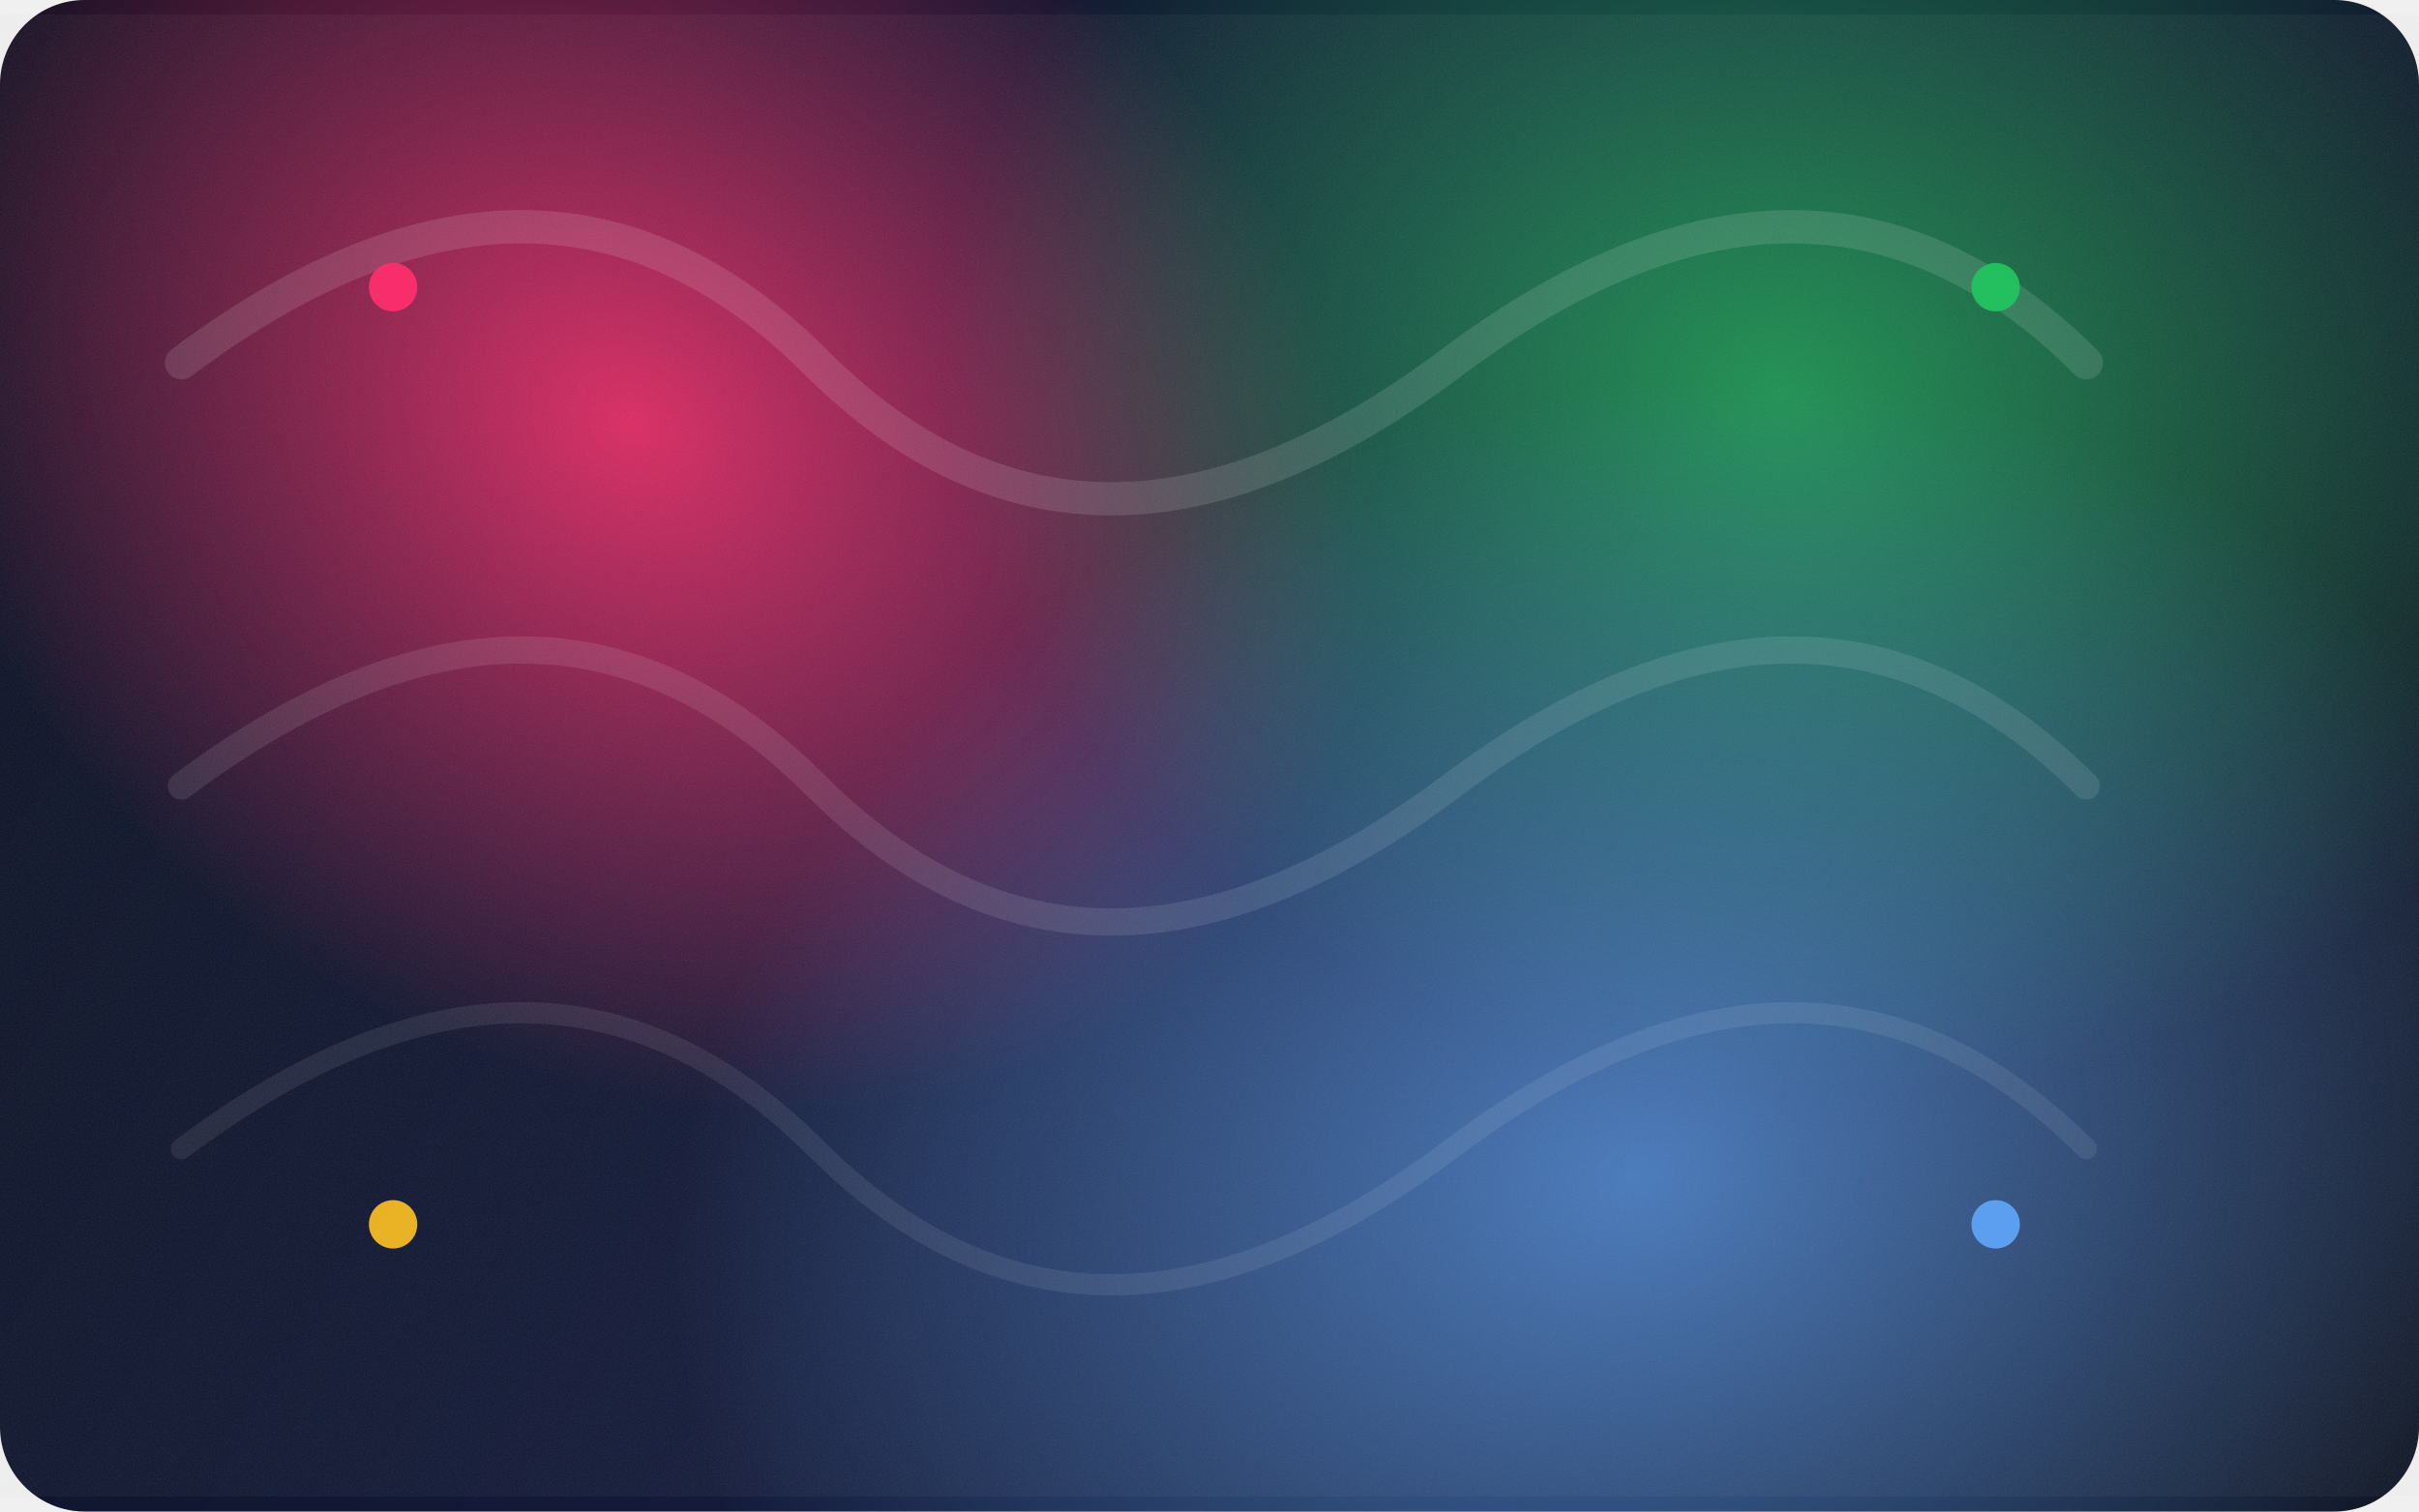
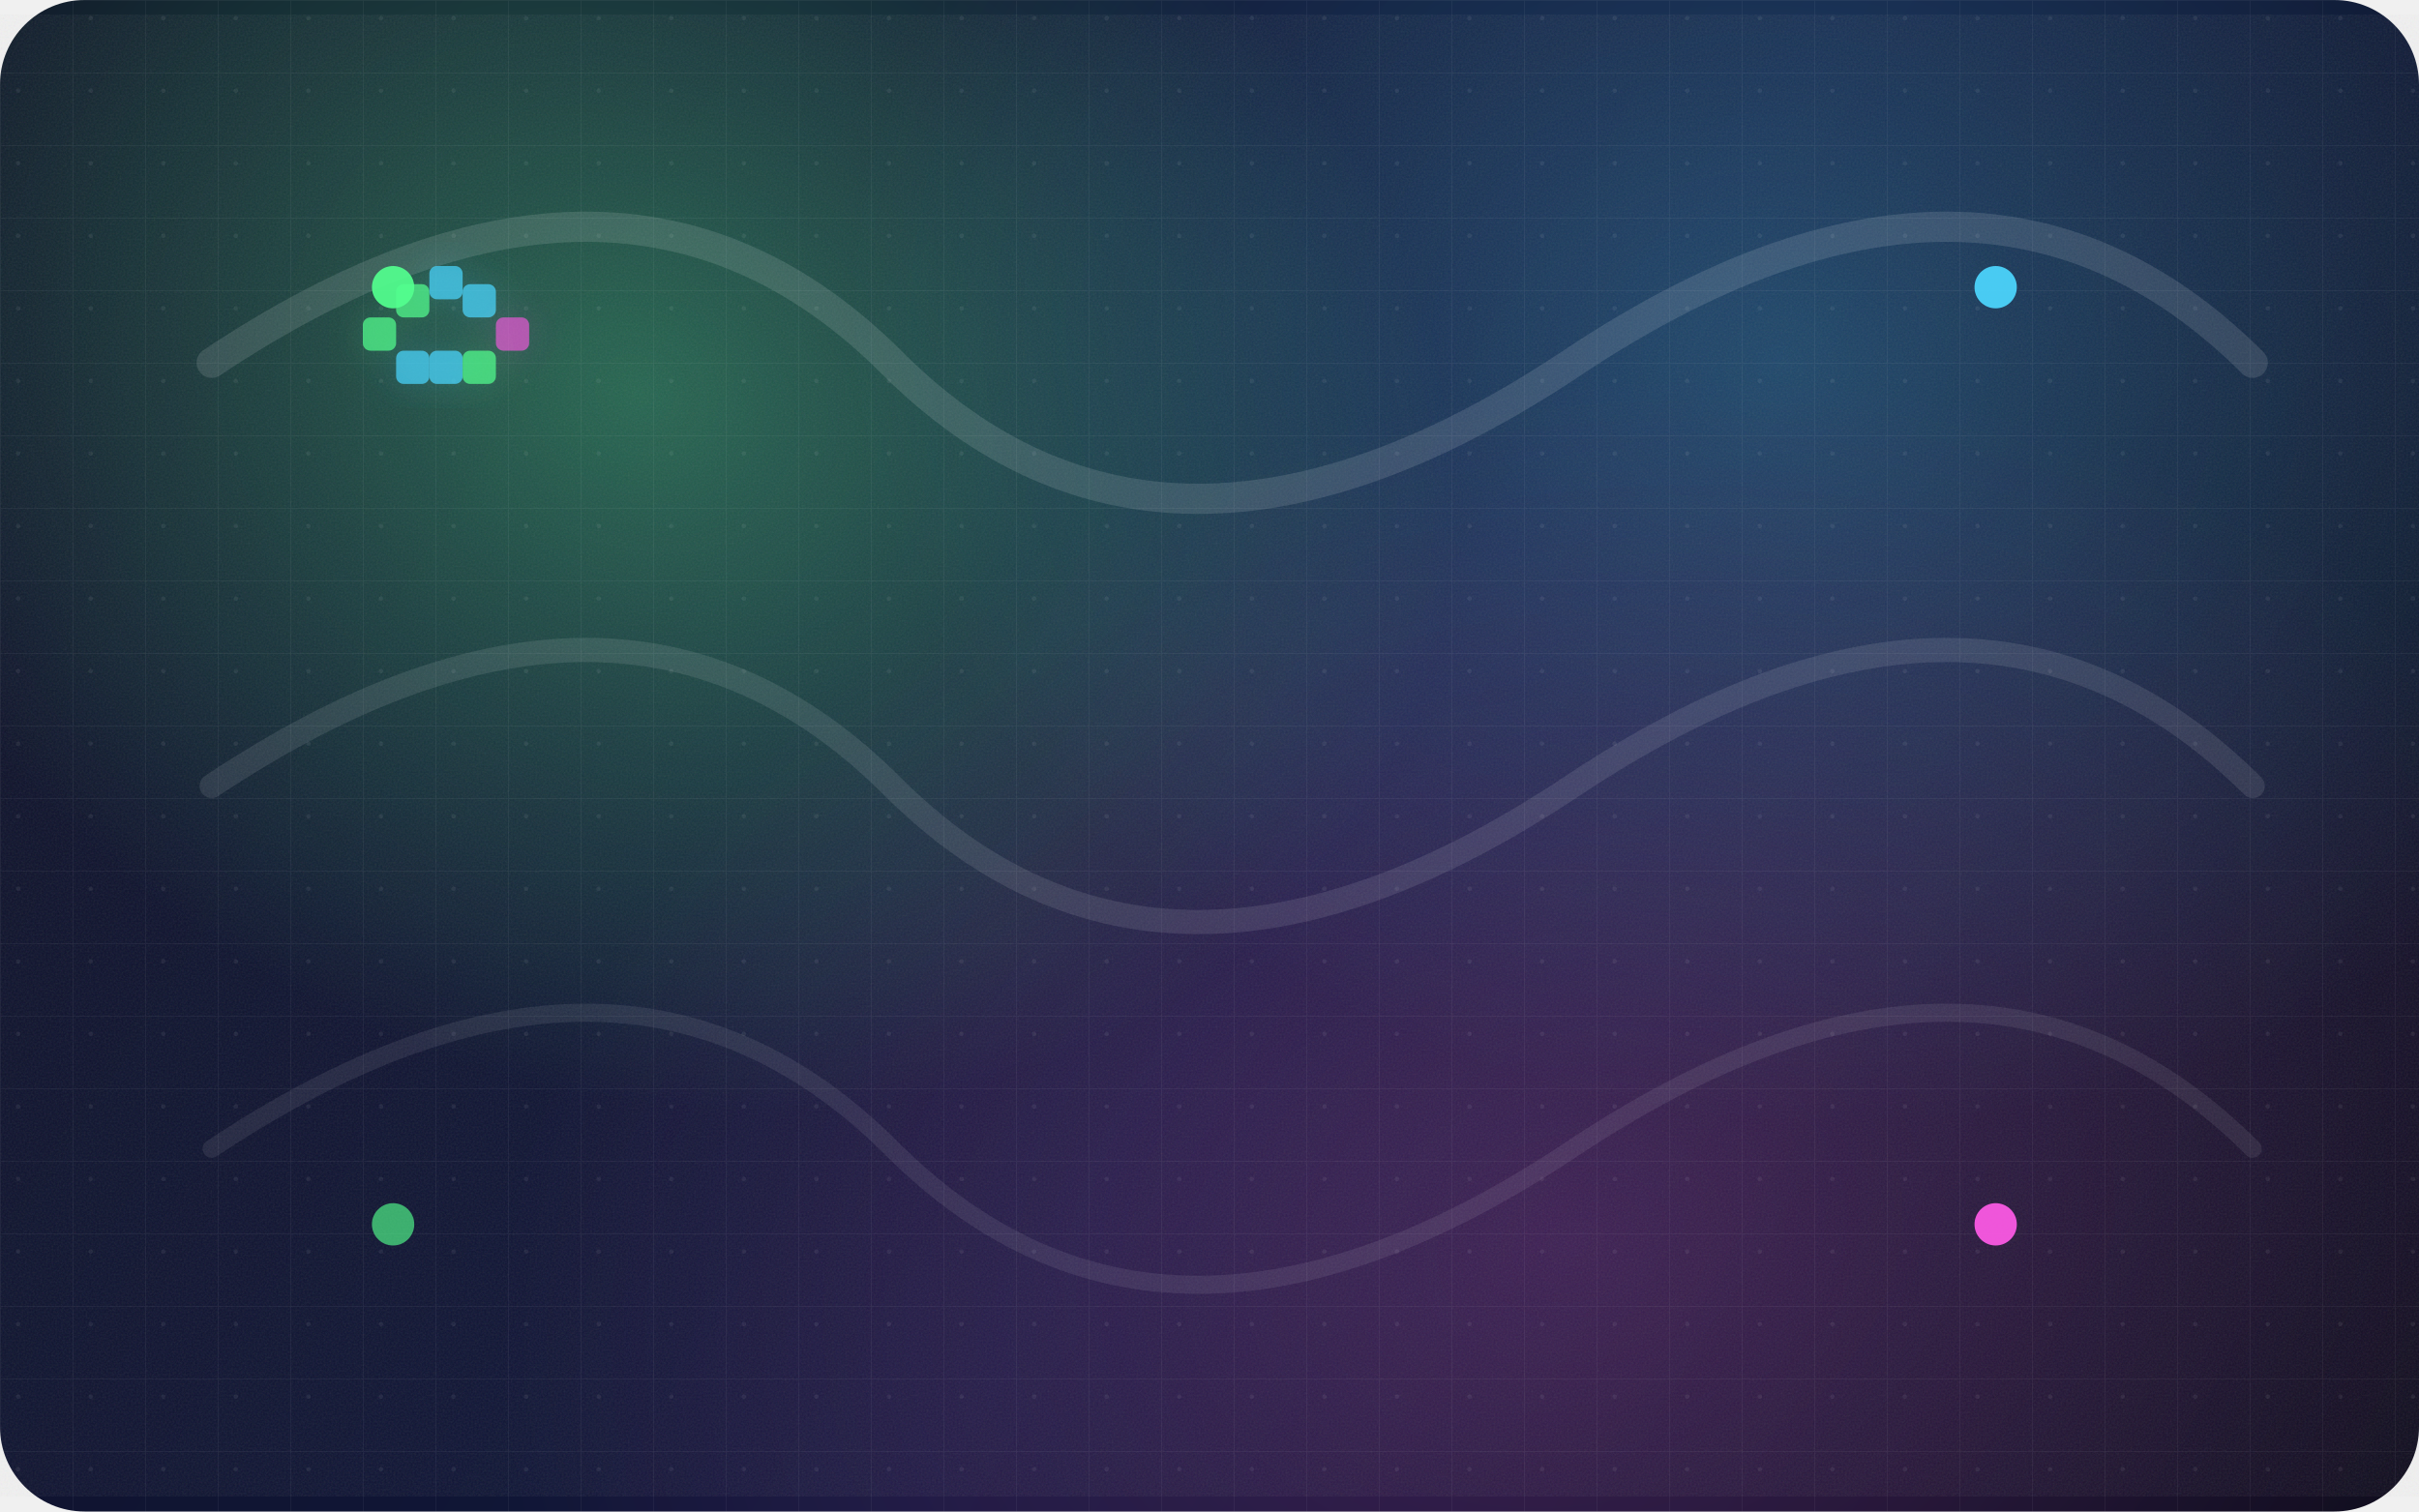
<svg xmlns="http://www.w3.org/2000/svg" width="1600" height="1000" viewBox="0 0 1600 1000" fill="none">
  <defs>
    <linearGradient id="bg" x1="0" y1="0" x2="1600" y2="1000" gradientUnits="userSpaceOnUse">
-       <stop stop-color="#0B1020" />
-       <stop offset="0.5" stop-color="#141B3A" />
-       <stop offset="1" stop-color="#0C0F1A" />
+       <stop stop-color="#0E1126" />
+       <stop offset="0.55" stop-color="#11173A" />
+       <stop offset="1" stop-color="#090B18" />
    </linearGradient>
-     <radialGradient id="a" cx="0" cy="0" r="1" gradientUnits="userSpaceOnUse" gradientTransform="translate(420 280) rotate(35) scale(520 420)">
-       <stop stop-color="#ff2f6d" stop-opacity="0.85" />
-       <stop offset="1" stop-color="#ff2f6d" stop-opacity="0" />
+     <radialGradient id="lime" cx="0" cy="0" r="1" gradientUnits="userSpaceOnUse" gradientTransform="translate(420 260) rotate(25) scale(560 460)">
+       <stop stop-color="#53FF8E" stop-opacity="0.35" />
+       <stop offset="1" stop-color="#53FF8E" stop-opacity="0" />
    </radialGradient>
-     <radialGradient id="b" cx="0" cy="0" r="1" gradientUnits="userSpaceOnUse" gradientTransform="translate(1180 260) rotate(10) scale(560 460)">
-       <stop stop-color="#22c55e" stop-opacity="0.7" />
-       <stop offset="1" stop-color="#22c55e" stop-opacity="0" />
+     <radialGradient id="cyan" cx="0" cy="0" r="1" gradientUnits="userSpaceOnUse" gradientTransform="translate(1180 240) rotate(8) scale(620 500)">
+       <stop stop-color="#4CD7FF" stop-opacity="0.26" />
+       <stop offset="1" stop-color="#4CD7FF" stop-opacity="0" />
    </radialGradient>
-     <radialGradient id="c" cx="0" cy="0" r="1" gradientUnits="userSpaceOnUse" gradientTransform="translate(1080 780) rotate(-15) scale(640 520)">
-       <stop stop-color="#60a5fa" stop-opacity="0.7" />
-       <stop offset="1" stop-color="#60a5fa" stop-opacity="0" />
+     <radialGradient id="magenta" cx="0" cy="0" r="1" gradientUnits="userSpaceOnUse" gradientTransform="translate(1040 820) rotate(-15) scale(720 560)">
+       <stop stop-color="#FF5AE7" stop-opacity="0.20" />
+       <stop offset="1" stop-color="#FF5AE7" stop-opacity="0" />
    </radialGradient>
+     <pattern id="grid" width="48" height="48" patternUnits="userSpaceOnUse">
+       <path d="M48 0H0V48" stroke="white" stroke-opacity="0.06" stroke-width="1" />
+       <circle cx="12" cy="12" r="1.5" fill="white" fill-opacity="0.07" />
+     </pattern>
    <filter id="grain" x="-20%" y="-20%" width="140%" height="140%">
-       <feTurbulence type="fractalNoise" baseFrequency="0.9" numOctaves="2" stitchTiles="stitch" />
+       <feTurbulence type="fractalNoise" baseFrequency="0.8" numOctaves="2" stitchTiles="stitch" />
      <feColorMatrix type="matrix" values="1 0 0 0 0  0 1 0 0 0  0 0 1 0 0  0 0 0 .10 0" />
      <feBlend mode="soft-light" in2="SourceGraphic" />
    </filter>
+     <filter id="soft" x="-20%" y="-20%" width="140%" height="140%">
+       <feGaussianBlur stdDeviation="12" result="b" />
+       <feColorMatrix in="b" type="matrix" values="1 0 0 0 0  0 1 0 0 0  0 0 1 0 0  0 0 0 .25 0" />
+       <feMerge>
+         <feMergeNode />
+         <feMergeNode in="SourceGraphic" />
+       </feMerge>
+     </filter>
  </defs>
  <rect width="1600" height="1000" rx="56" fill="url(#bg)" />
-   <rect width="1600" height="1000" rx="56" fill="url(#a)" />
-   <rect width="1600" height="1000" rx="56" fill="url(#b)" />
-   <rect width="1600" height="1000" rx="56" fill="url(#c)" />
+   <rect width="1600" height="1000" rx="56" fill="url(#lime)" />
+   <rect width="1600" height="1000" rx="56" fill="url(#cyan)" />
+   <rect width="1600" height="1000" rx="56" fill="url(#magenta)" />
+   <rect width="1600" height="1000" rx="56" fill="url(#grid)" />
  <g filter="url(#grain)">
-     <path d="M120 240c160-120 300-120 420 0s260 120 420 0 300-120 420 0" stroke="white" stroke-opacity="0.12" stroke-width="22" stroke-linecap="round" />
-     <path d="M120 520c160-120 300-120 420 0s260 120 420 0 300-120 420 0" stroke="white" stroke-opacity="0.10" stroke-width="18" stroke-linecap="round" />
-     <path d="M120 760c160-120 300-120 420 0s260 120 420 0 300-120 420 0" stroke="white" stroke-opacity="0.08" stroke-width="14" stroke-linecap="round" />
+     <path d="M140 240c180-120 330-120 450 0s270 120 450 0 330-120 450 0" stroke="white" stroke-opacity="0.12" stroke-width="20" stroke-linecap="round" />
+     <path d="M140 520c180-120 330-120 450 0s270 120 450 0 330-120 450 0" stroke="white" stroke-opacity="0.10" stroke-width="16" stroke-linecap="round" />
+     <path d="M140 760c180-120 330-120 450 0s270 120 450 0 330-120 450 0" stroke="white" stroke-opacity="0.08" stroke-width="12" stroke-linecap="round" />
+   </g>
+   <g filter="url(#soft)" opacity="0.95">
+     <rect x="240" y="210" width="22" height="22" rx="5" fill="#53FF8E" fill-opacity="0.75" />
+     <rect x="262" y="188" width="22" height="22" rx="5" fill="#53FF8E" fill-opacity="0.75" />
+     <rect x="284" y="176" width="22" height="22" rx="5" fill="#4CD7FF" fill-opacity="0.75" />
+     <rect x="306" y="188" width="22" height="22" rx="5" fill="#4CD7FF" fill-opacity="0.75" />
+     <rect x="328" y="210" width="22" height="22" rx="5" fill="#FF5AE7" fill-opacity="0.65" />
+     <rect x="262" y="232" width="22" height="22" rx="5" fill="#4CD7FF" fill-opacity="0.75" />
+     <rect x="284" y="232" width="22" height="22" rx="5" fill="#4CD7FF" fill-opacity="0.75" />
+     <rect x="306" y="232" width="22" height="22" rx="5" fill="#53FF8E" fill-opacity="0.75" />
  </g>
  <g opacity="0.92">
-     <circle cx="260" cy="190" r="16" fill="#ff2f6d" />
-     <circle cx="1320" cy="190" r="16" fill="#22c55e" />
-     <circle cx="1320" cy="810" r="16" fill="#60a5fa" />
-     <circle cx="260" cy="810" r="16" fill="#fbbf24" />
+     <circle cx="260" cy="190" r="14" fill="#53FF8E" />
+     <circle cx="1320" cy="190" r="14" fill="#4CD7FF" />
+     <circle cx="1320" cy="810" r="14" fill="#FF5AE7" />
+     <circle cx="260" cy="810" r="14" fill="#53FF8E" fill-opacity="0.7" />
  </g>
</svg>
